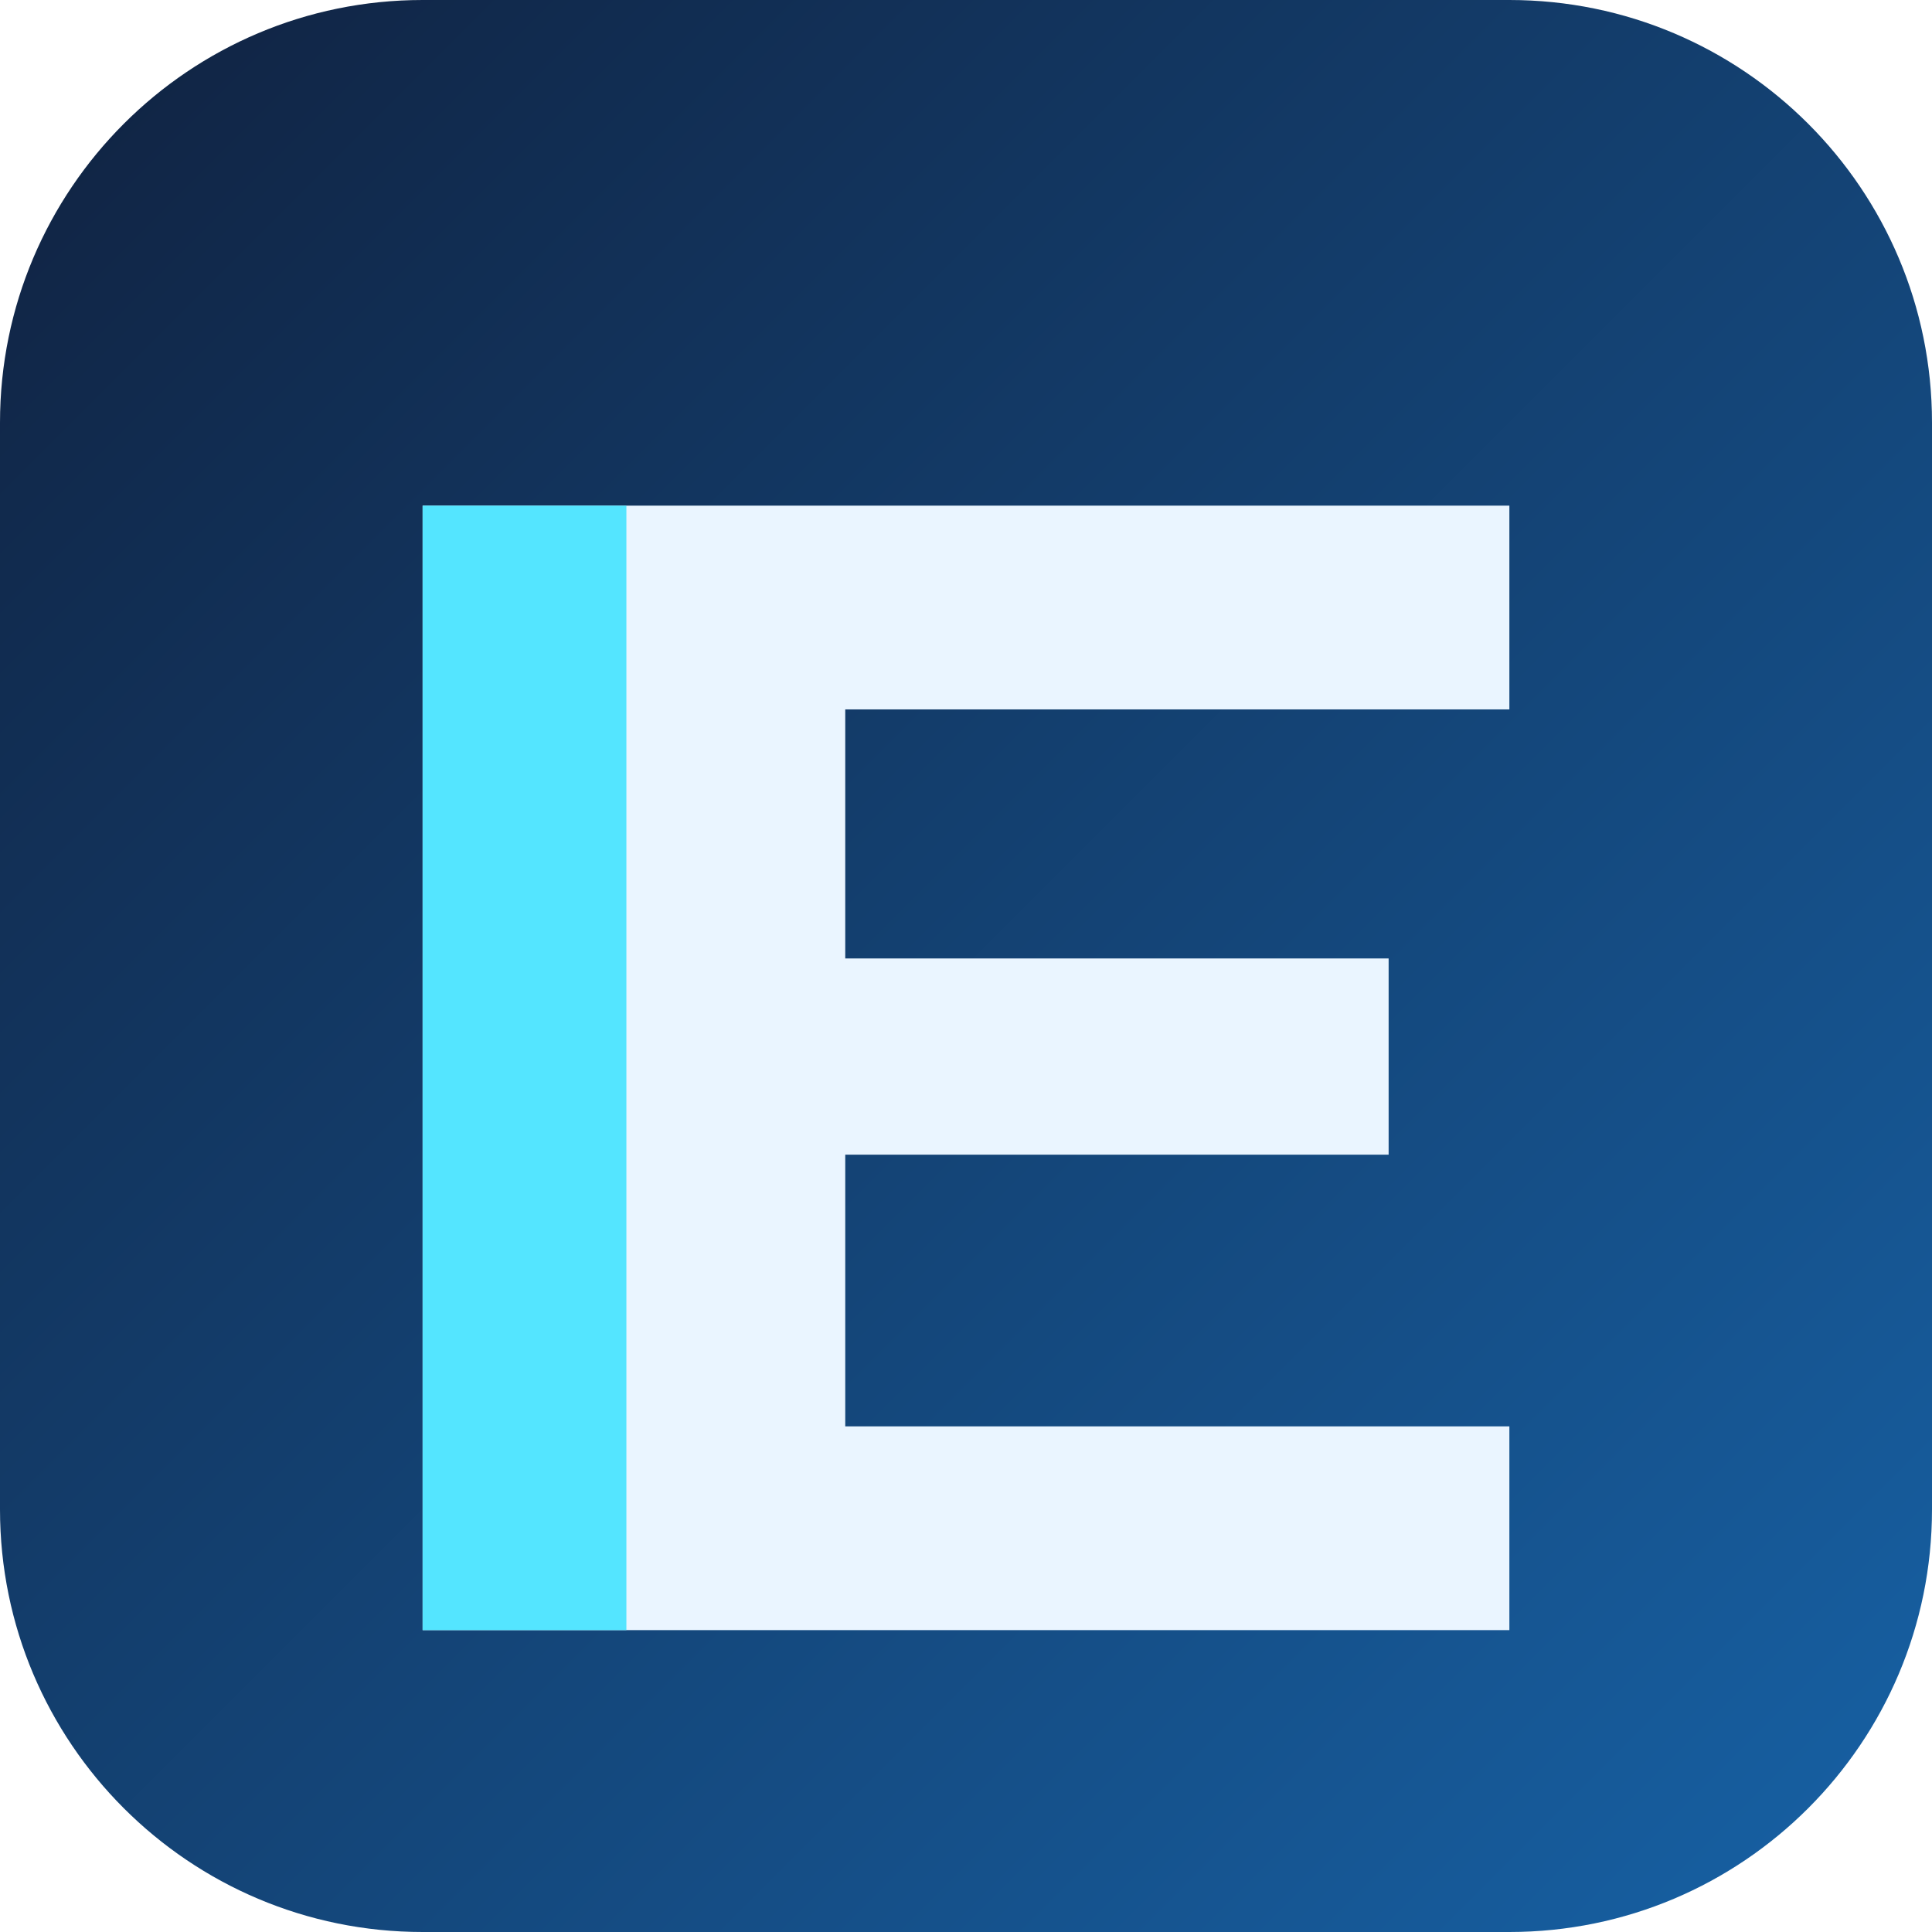
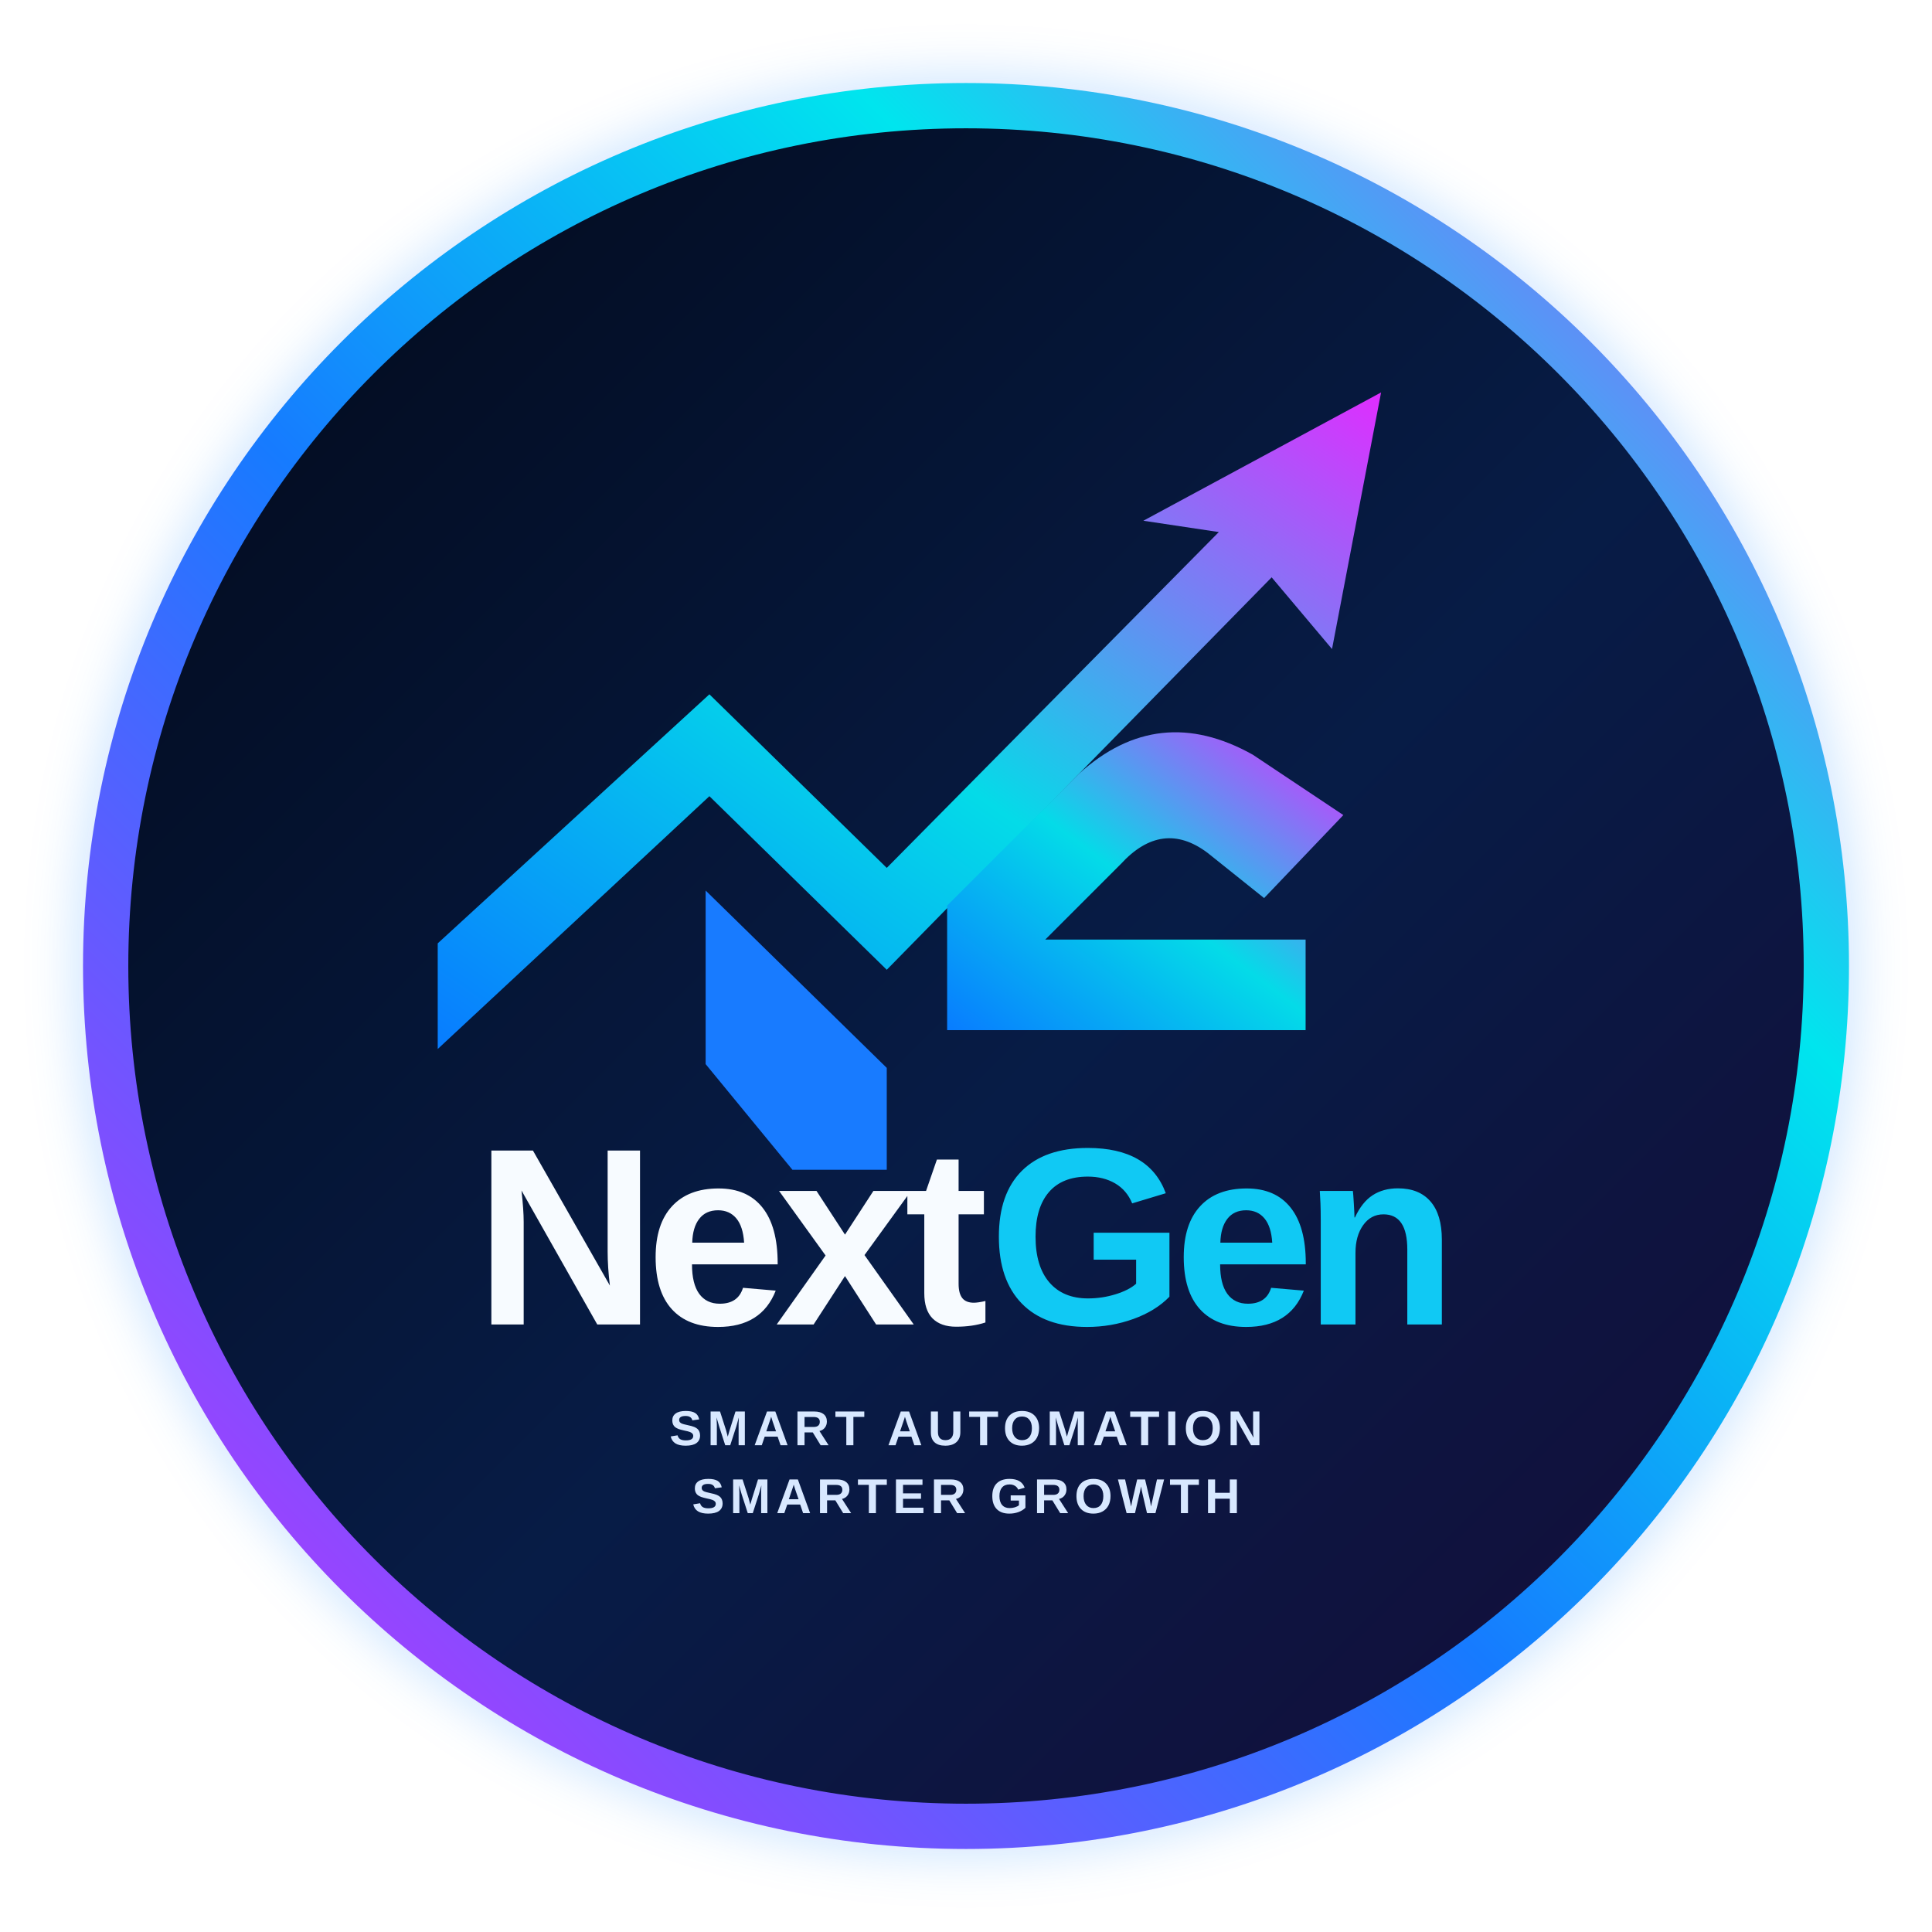
- <svg xmlns="http://www.w3.org/2000/svg" viewBox="0 0 512 512">
+ <svg xmlns="http://www.w3.org/2000/svg" viewBox="0 0 512 512" role="img" aria-label="NextGen">
  <defs>
-     <linearGradient id="g" x1="0" y1="0" x2="1" y2="1">
-       <stop stop-color="#10213f" />
-       <stop offset="1" stop-color="#1762a6" />
+     <linearGradient id="bg" x1="0" y1="0" x2="1" y2="1">
+       <stop stop-color="#020817" />
+       <stop offset=".55" stop-color="#071c46" />
+       <stop offset="1" stop-color="#160b38" />
    </linearGradient>
+     <linearGradient id="ring" x1="0" y1="1" x2="1" y2="0">
+       <stop stop-color="#d12cff" />
+       <stop offset=".45" stop-color="#167bff" />
+       <stop offset=".72" stop-color="#00e5ee" />
+       <stop offset="1" stop-color="#bd39ff" />
+     </linearGradient>
+     <linearGradient id="mark" x1="0" y1="1" x2="1" y2="0">
+       <stop stop-color="#087cff" />
+       <stop offset=".48" stop-color="#04dbe8" />
+       <stop offset="1" stop-color="#df2dff" />
+     </linearGradient>
+     <filter id="glow" x="-30%" y="-30%" width="160%" height="160%">
+       <feGaussianBlur stdDeviation="7" />
+     </filter>
  </defs>
-   <rect width="512" height="512" rx="112" fill="url(#g)" />
-   <path d="M112 134h288v54H224v66h144v52H224v72h176v54H112z" fill="#eaf5ff" />
-   <path d="M112 134h54v298h-54z" fill="#54e5ff" />
+   <circle cx="256" cy="256" r="235" fill="#087bff" opacity=".22" filter="url(#glow)" />
+   <circle cx="256" cy="256" r="228" fill="url(#bg)" stroke="url(#ring)" stroke-width="12" />
+   <path d="M116 250 L188 184 L235 230 L323 141 L303 138 L366 104 L353 172 L337 153 L235 257 L188 211 L116 278 Z" fill="url(#mark)" />
+   <path d="M187 282 L187 236 L235 283 L235 310 L210 310 Z" fill="#187bff" />
+   <path d="M251 240 L286 205 Q307 186 332 200 L356 216 L335 238 L320 226 Q308 217 297 229 L277 249 L346 249 L346 273 L251 273 L251 240 Z" fill="url(#mark)" />
+   <text x="256" y="351" font-family="Arial,Helvetica,sans-serif" font-size="67" font-weight="800" text-anchor="middle" fill="#f7fbff" letter-spacing="-3">Next<tspan fill="#10c9f4">Gen</tspan>
+   </text>
+   <text x="256" y="383" font-family="Arial,Helvetica,sans-serif" font-size="13" font-weight="700" text-anchor="middle" fill="#d8e8ff" letter-spacing="1.4">SMART AUTOMATION</text>
+   <text x="256" y="401" font-family="Arial,Helvetica,sans-serif" font-size="13" font-weight="700" text-anchor="middle" fill="#d8e8ff" letter-spacing="1.4">SMARTER GROWTH</text>
</svg>
